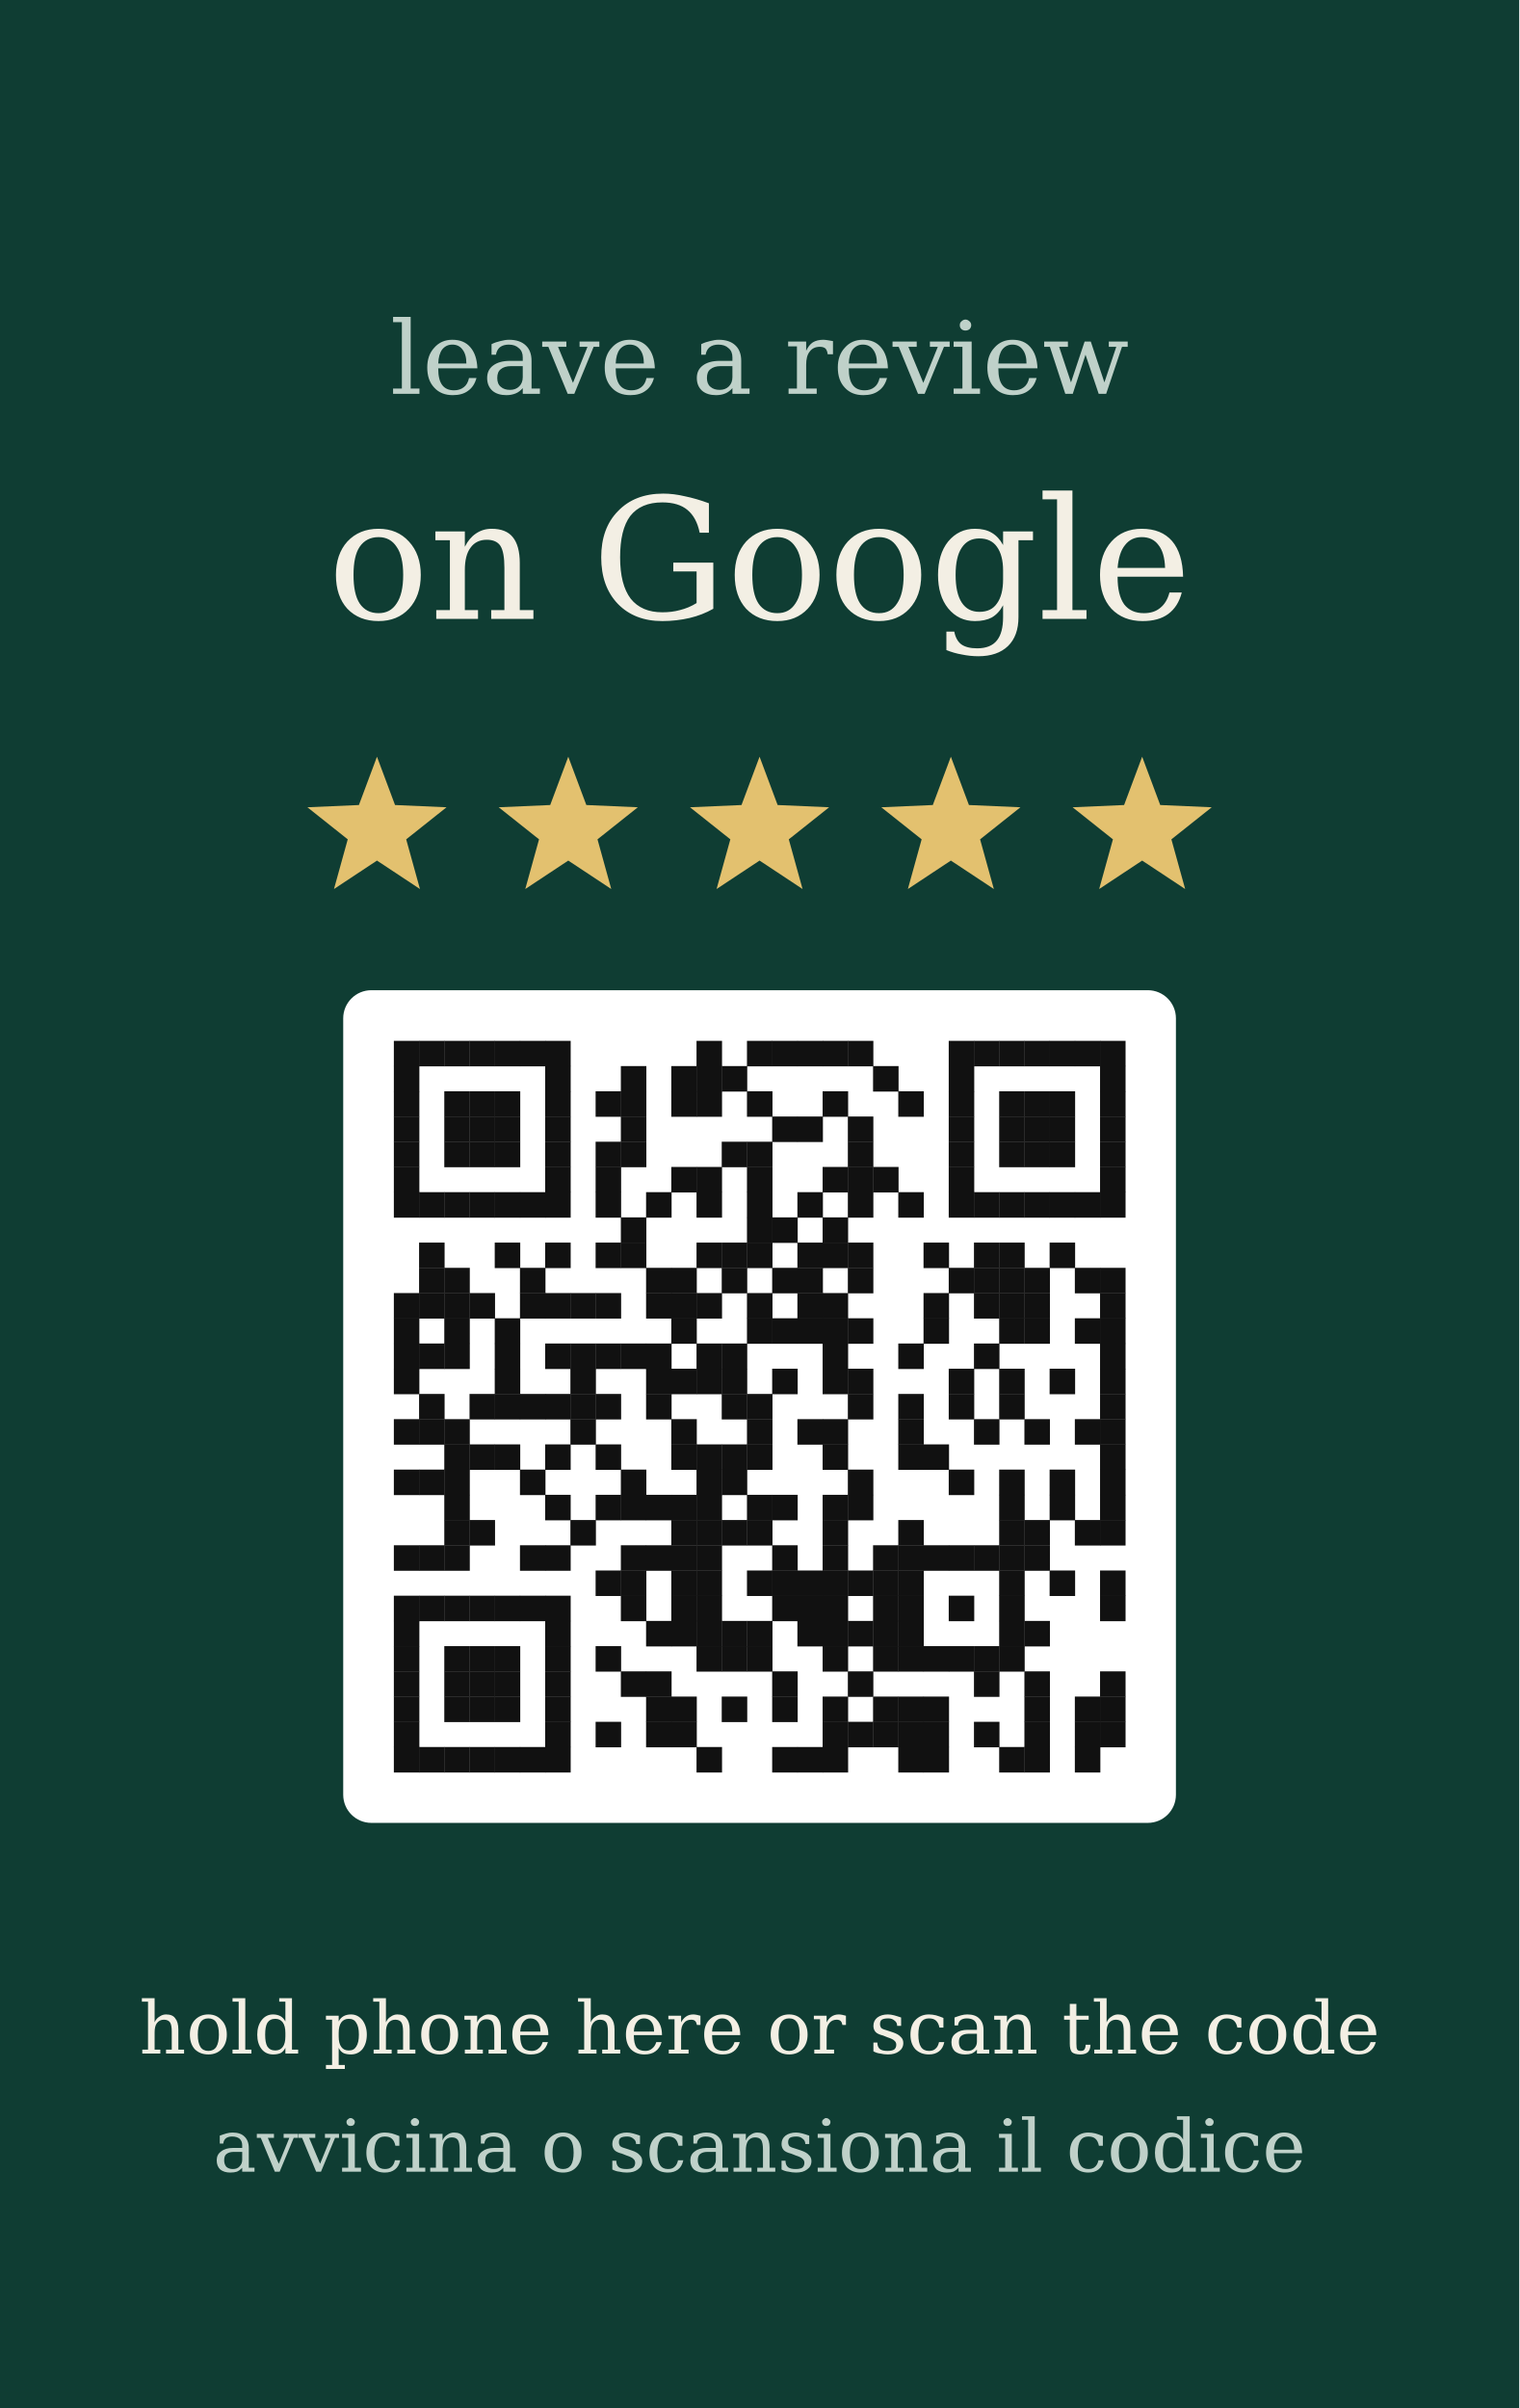
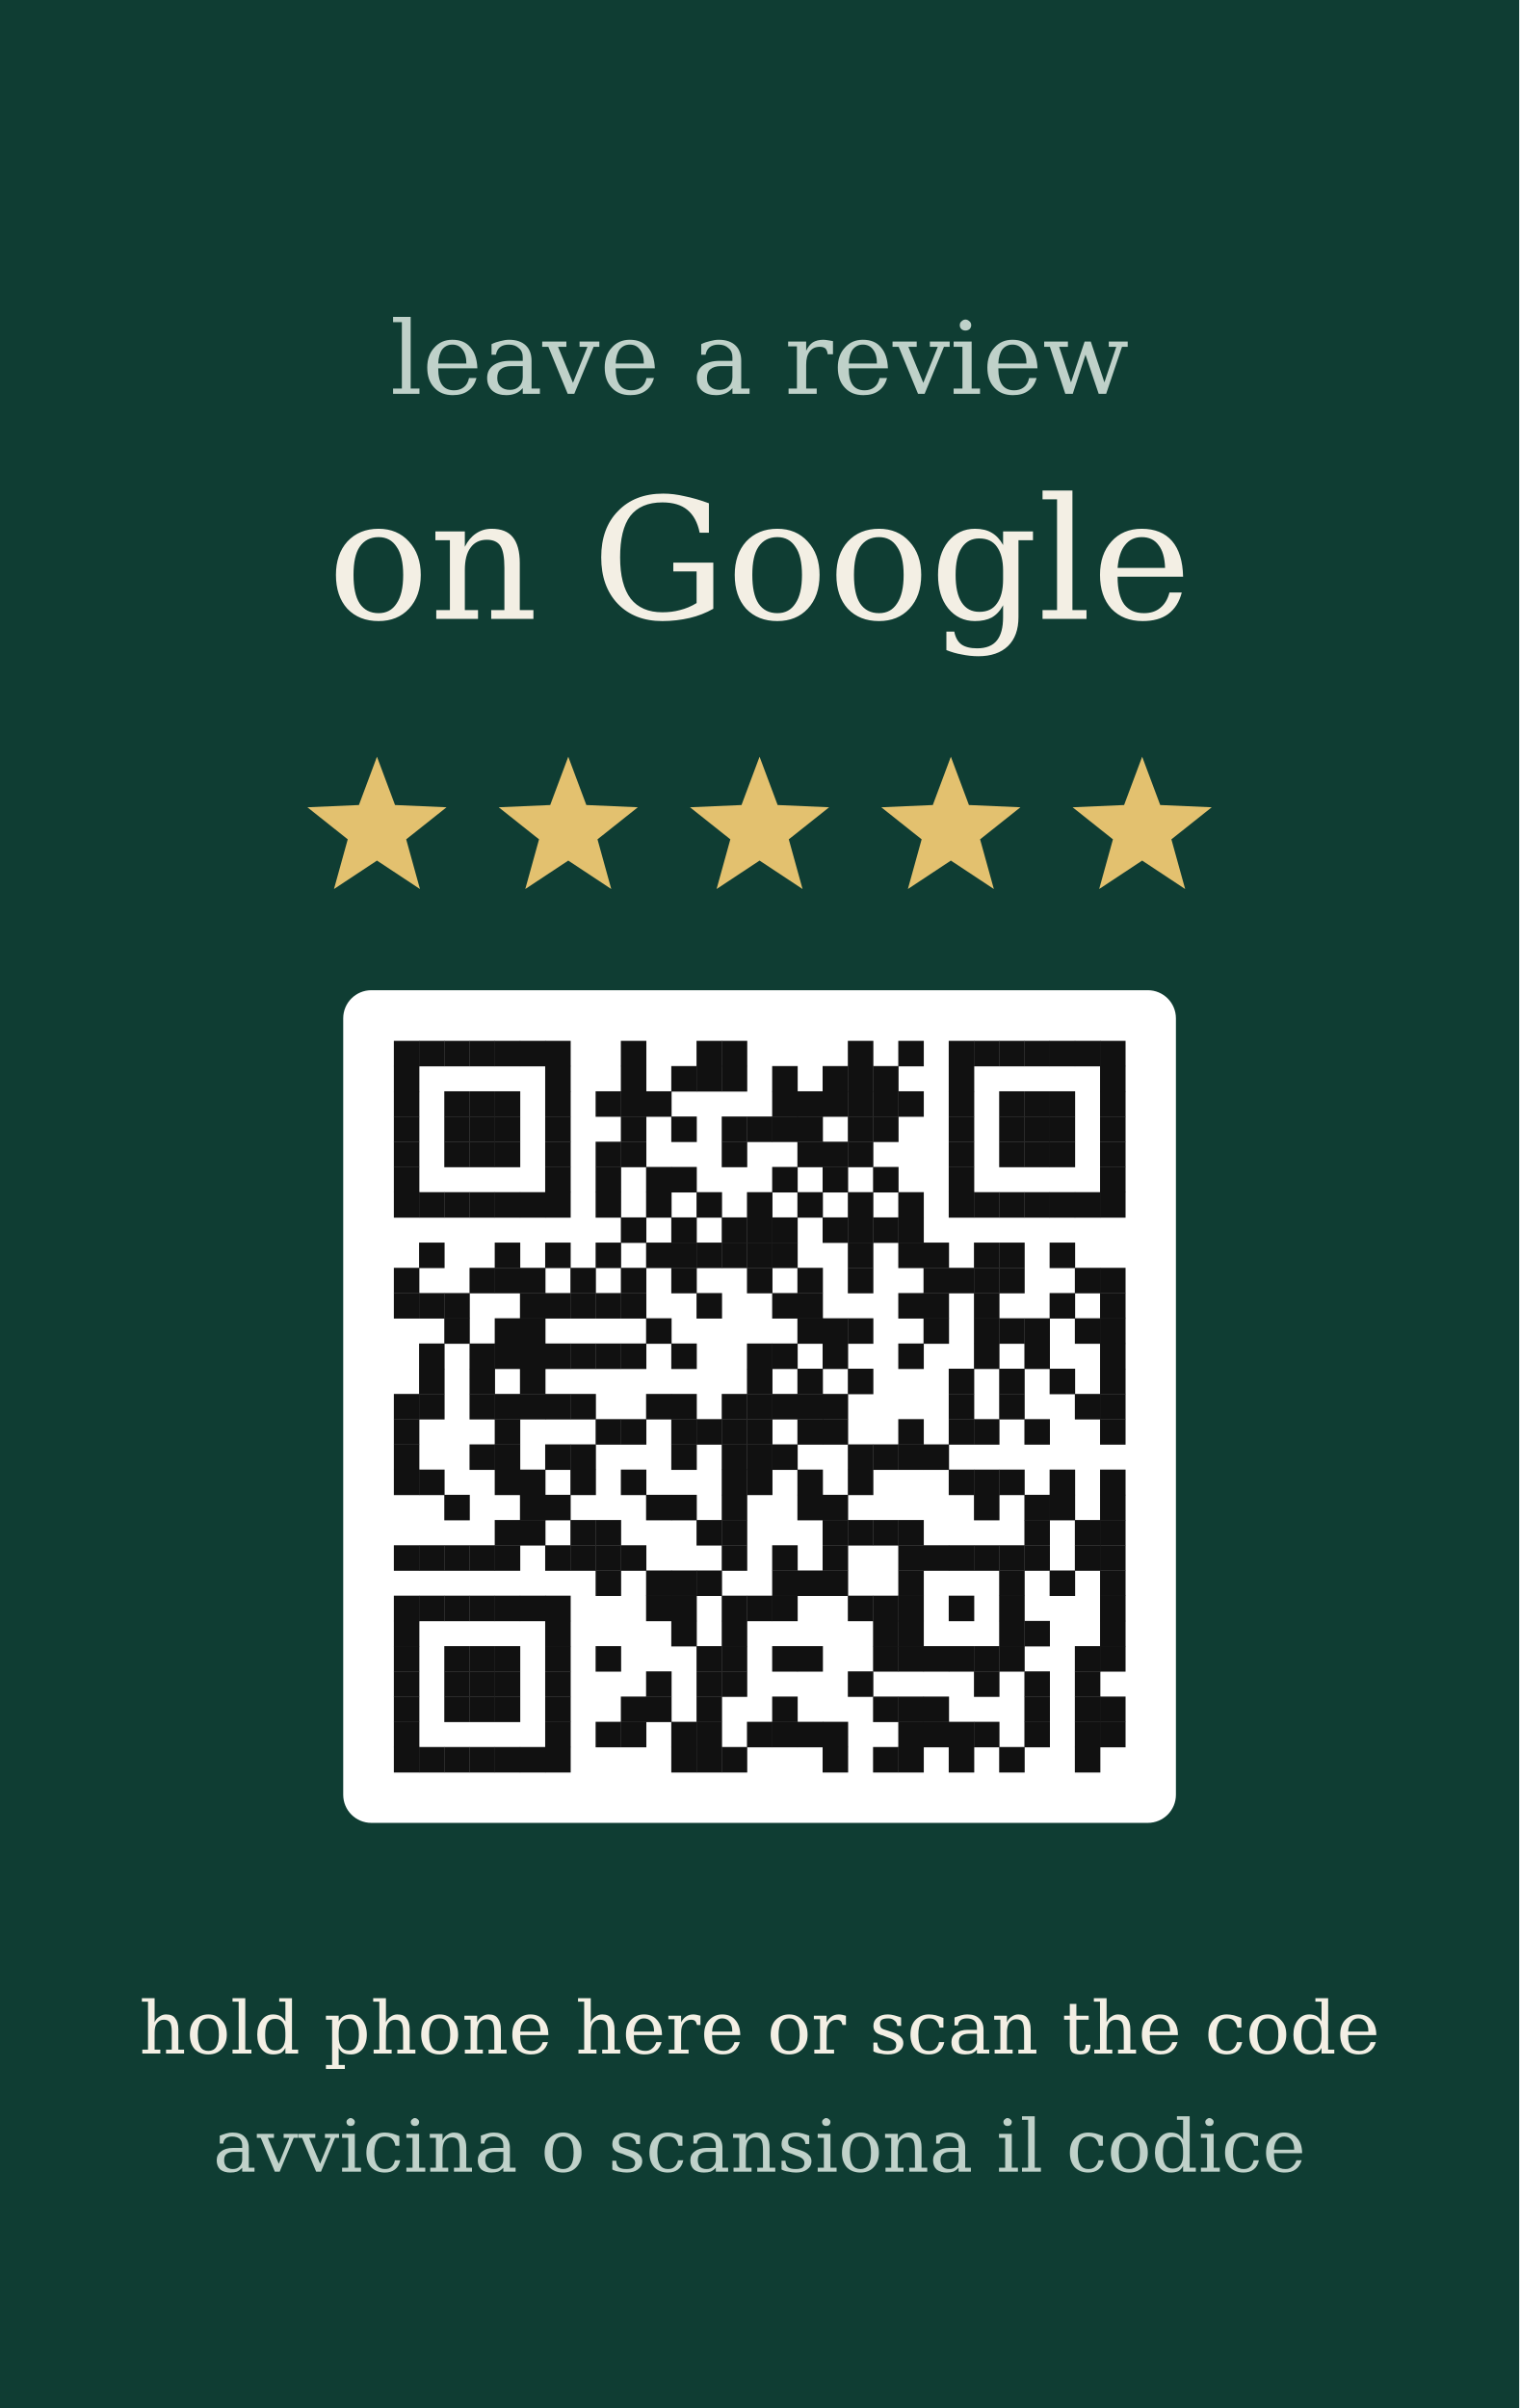
<svg xmlns="http://www.w3.org/2000/svg" viewBox="0 0 54.0 85.6">
  <rect width="54.0" height="85.6" fill="#0F3D33" />
  <text x="27.0" y="14" text-anchor="middle" font-family="'GFS Baskerville', 'Bitstream Charter', 'DejaVu Serif', serif" font-size="3.6" font-weight="400" fill="#BFD1C9">leave a review</text>
  <text x="27.0" y="22" text-anchor="middle" font-family="'GFS Baskerville', 'Bitstream Charter', 'DejaVu Serif', serif" font-size="6.0" font-weight="400" fill="#F3EFE4">on Google</text>
  <polygon points="13.400,26.900 14.042,28.617 15.873,28.697 14.439,29.837 14.928,31.603 13.400,30.592 11.872,31.603 12.361,29.837 10.927,28.697 12.758,28.617" fill="#E3C16F" />
  <polygon points="20.200,26.900 20.842,28.617 22.673,28.697 21.239,29.837 21.728,31.603 20.200,30.592 18.672,31.603 19.161,29.837 17.727,28.697 19.558,28.617" fill="#E3C16F" />
  <polygon points="27.000,26.900 27.642,28.617 29.473,28.697 28.039,29.837 28.528,31.603 27.000,30.592 25.472,31.603 25.961,29.837 24.527,28.697 26.358,28.617" fill="#E3C16F" />
  <polygon points="33.800,26.900 34.442,28.617 36.273,28.697 34.839,29.837 35.328,31.603 33.800,30.592 32.272,31.603 32.761,29.837 31.327,28.697 33.158,28.617" fill="#E3C16F" />
  <polygon points="40.600,26.900 41.242,28.617 43.073,28.697 41.639,29.837 42.128,31.603 40.600,30.592 39.072,31.603 39.561,29.837 38.127,28.697 39.958,28.617" fill="#E3C16F" />
  <rect x="12.20" y="35.20" width="29.60" height="29.60" rx="1" fill="#fff" />
  <g fill="#111">
    <rect x="14.000" y="37.000" width="0.907" height="0.907" />
    <rect x="14.897" y="37.000" width="0.907" height="0.907" />
    <rect x="15.793" y="37.000" width="0.907" height="0.907" />
    <rect x="16.690" y="37.000" width="0.907" height="0.907" />
    <rect x="17.586" y="37.000" width="0.907" height="0.907" />
    <rect x="18.483" y="37.000" width="0.907" height="0.907" />
    <rect x="19.379" y="37.000" width="0.907" height="0.907" />
+     <rect x="22.069" y="37.000" width="0.907" height="0.907" />
    <rect x="24.759" y="37.000" width="0.907" height="0.907" />
-     <rect x="26.552" y="37.000" width="0.907" height="0.907" />
-     <rect x="27.448" y="37.000" width="0.907" height="0.907" />
-     <rect x="28.345" y="37.000" width="0.907" height="0.907" />
-     <rect x="29.241" y="37.000" width="0.907" height="0.907" />
+     <rect x="25.655" y="37.000" width="0.907" height="0.907" />
    <rect x="30.138" y="37.000" width="0.907" height="0.907" />
+     <rect x="31.931" y="37.000" width="0.907" height="0.907" />
    <rect x="33.724" y="37.000" width="0.907" height="0.907" />
    <rect x="34.621" y="37.000" width="0.907" height="0.907" />
    <rect x="35.517" y="37.000" width="0.907" height="0.907" />
    <rect x="36.414" y="37.000" width="0.907" height="0.907" />
    <rect x="37.310" y="37.000" width="0.907" height="0.907" />
    <rect x="38.207" y="37.000" width="0.907" height="0.907" />
    <rect x="39.103" y="37.000" width="0.907" height="0.907" />
    <rect x="14.000" y="37.897" width="0.907" height="0.907" />
    <rect x="19.379" y="37.897" width="0.907" height="0.907" />
    <rect x="22.069" y="37.897" width="0.907" height="0.907" />
    <rect x="23.862" y="37.897" width="0.907" height="0.907" />
    <rect x="24.759" y="37.897" width="0.907" height="0.907" />
    <rect x="25.655" y="37.897" width="0.907" height="0.907" />
+     <rect x="27.448" y="37.897" width="0.907" height="0.907" />
+     <rect x="29.241" y="37.897" width="0.907" height="0.907" />
+     <rect x="30.138" y="37.897" width="0.907" height="0.907" />
    <rect x="31.034" y="37.897" width="0.907" height="0.907" />
    <rect x="33.724" y="37.897" width="0.907" height="0.907" />
    <rect x="39.103" y="37.897" width="0.907" height="0.907" />
    <rect x="14.000" y="38.793" width="0.907" height="0.907" />
    <rect x="15.793" y="38.793" width="0.907" height="0.907" />
    <rect x="16.690" y="38.793" width="0.907" height="0.907" />
    <rect x="17.586" y="38.793" width="0.907" height="0.907" />
    <rect x="19.379" y="38.793" width="0.907" height="0.907" />
    <rect x="21.172" y="38.793" width="0.907" height="0.907" />
    <rect x="22.069" y="38.793" width="0.907" height="0.907" />
-     <rect x="23.862" y="38.793" width="0.907" height="0.907" />
-     <rect x="24.759" y="38.793" width="0.907" height="0.907" />
-     <rect x="26.552" y="38.793" width="0.907" height="0.907" />
+     <rect x="22.966" y="38.793" width="0.907" height="0.907" />
+     <rect x="27.448" y="38.793" width="0.907" height="0.907" />
+     <rect x="28.345" y="38.793" width="0.907" height="0.907" />
    <rect x="29.241" y="38.793" width="0.907" height="0.907" />
+     <rect x="30.138" y="38.793" width="0.907" height="0.907" />
+     <rect x="31.034" y="38.793" width="0.907" height="0.907" />
    <rect x="31.931" y="38.793" width="0.907" height="0.907" />
    <rect x="33.724" y="38.793" width="0.907" height="0.907" />
    <rect x="35.517" y="38.793" width="0.907" height="0.907" />
    <rect x="36.414" y="38.793" width="0.907" height="0.907" />
    <rect x="37.310" y="38.793" width="0.907" height="0.907" />
    <rect x="39.103" y="38.793" width="0.907" height="0.907" />
    <rect x="14.000" y="39.690" width="0.907" height="0.907" />
    <rect x="15.793" y="39.690" width="0.907" height="0.907" />
    <rect x="16.690" y="39.690" width="0.907" height="0.907" />
    <rect x="17.586" y="39.690" width="0.907" height="0.907" />
    <rect x="19.379" y="39.690" width="0.907" height="0.907" />
    <rect x="22.069" y="39.690" width="0.907" height="0.907" />
+     <rect x="23.862" y="39.690" width="0.907" height="0.907" />
+     <rect x="25.655" y="39.690" width="0.907" height="0.907" />
+     <rect x="26.552" y="39.690" width="0.907" height="0.907" />
    <rect x="27.448" y="39.690" width="0.907" height="0.907" />
    <rect x="28.345" y="39.690" width="0.907" height="0.907" />
    <rect x="30.138" y="39.690" width="0.907" height="0.907" />
+     <rect x="31.034" y="39.690" width="0.907" height="0.907" />
    <rect x="33.724" y="39.690" width="0.907" height="0.907" />
    <rect x="35.517" y="39.690" width="0.907" height="0.907" />
    <rect x="36.414" y="39.690" width="0.907" height="0.907" />
    <rect x="37.310" y="39.690" width="0.907" height="0.907" />
    <rect x="39.103" y="39.690" width="0.907" height="0.907" />
    <rect x="14.000" y="40.586" width="0.907" height="0.907" />
    <rect x="15.793" y="40.586" width="0.907" height="0.907" />
    <rect x="16.690" y="40.586" width="0.907" height="0.907" />
    <rect x="17.586" y="40.586" width="0.907" height="0.907" />
    <rect x="19.379" y="40.586" width="0.907" height="0.907" />
    <rect x="21.172" y="40.586" width="0.907" height="0.907" />
    <rect x="22.069" y="40.586" width="0.907" height="0.907" />
    <rect x="25.655" y="40.586" width="0.907" height="0.907" />
-     <rect x="26.552" y="40.586" width="0.907" height="0.907" />
+     <rect x="28.345" y="40.586" width="0.907" height="0.907" />
+     <rect x="29.241" y="40.586" width="0.907" height="0.907" />
    <rect x="30.138" y="40.586" width="0.907" height="0.907" />
    <rect x="33.724" y="40.586" width="0.907" height="0.907" />
    <rect x="35.517" y="40.586" width="0.907" height="0.907" />
    <rect x="36.414" y="40.586" width="0.907" height="0.907" />
    <rect x="37.310" y="40.586" width="0.907" height="0.907" />
    <rect x="39.103" y="40.586" width="0.907" height="0.907" />
    <rect x="14.000" y="41.483" width="0.907" height="0.907" />
    <rect x="19.379" y="41.483" width="0.907" height="0.907" />
    <rect x="21.172" y="41.483" width="0.907" height="0.907" />
+     <rect x="22.966" y="41.483" width="0.907" height="0.907" />
    <rect x="23.862" y="41.483" width="0.907" height="0.907" />
-     <rect x="24.759" y="41.483" width="0.907" height="0.907" />
-     <rect x="26.552" y="41.483" width="0.907" height="0.907" />
+     <rect x="27.448" y="41.483" width="0.907" height="0.907" />
    <rect x="29.241" y="41.483" width="0.907" height="0.907" />
-     <rect x="30.138" y="41.483" width="0.907" height="0.907" />
    <rect x="31.034" y="41.483" width="0.907" height="0.907" />
    <rect x="33.724" y="41.483" width="0.907" height="0.907" />
    <rect x="39.103" y="41.483" width="0.907" height="0.907" />
    <rect x="14.000" y="42.379" width="0.907" height="0.907" />
    <rect x="14.897" y="42.379" width="0.907" height="0.907" />
    <rect x="15.793" y="42.379" width="0.907" height="0.907" />
    <rect x="16.690" y="42.379" width="0.907" height="0.907" />
    <rect x="17.586" y="42.379" width="0.907" height="0.907" />
    <rect x="18.483" y="42.379" width="0.907" height="0.907" />
    <rect x="19.379" y="42.379" width="0.907" height="0.907" />
    <rect x="21.172" y="42.379" width="0.907" height="0.907" />
    <rect x="22.966" y="42.379" width="0.907" height="0.907" />
    <rect x="24.759" y="42.379" width="0.907" height="0.907" />
    <rect x="26.552" y="42.379" width="0.907" height="0.907" />
    <rect x="28.345" y="42.379" width="0.907" height="0.907" />
    <rect x="30.138" y="42.379" width="0.907" height="0.907" />
    <rect x="31.931" y="42.379" width="0.907" height="0.907" />
    <rect x="33.724" y="42.379" width="0.907" height="0.907" />
    <rect x="34.621" y="42.379" width="0.907" height="0.907" />
    <rect x="35.517" y="42.379" width="0.907" height="0.907" />
    <rect x="36.414" y="42.379" width="0.907" height="0.907" />
    <rect x="37.310" y="42.379" width="0.907" height="0.907" />
    <rect x="38.207" y="42.379" width="0.907" height="0.907" />
    <rect x="39.103" y="42.379" width="0.907" height="0.907" />
    <rect x="22.069" y="43.276" width="0.907" height="0.907" />
+     <rect x="23.862" y="43.276" width="0.907" height="0.907" />
+     <rect x="25.655" y="43.276" width="0.907" height="0.907" />
    <rect x="26.552" y="43.276" width="0.907" height="0.907" />
    <rect x="27.448" y="43.276" width="0.907" height="0.907" />
    <rect x="29.241" y="43.276" width="0.907" height="0.907" />
+     <rect x="30.138" y="43.276" width="0.907" height="0.907" />
+     <rect x="31.034" y="43.276" width="0.907" height="0.907" />
+     <rect x="31.931" y="43.276" width="0.907" height="0.907" />
    <rect x="14.897" y="44.172" width="0.907" height="0.907" />
    <rect x="17.586" y="44.172" width="0.907" height="0.907" />
    <rect x="19.379" y="44.172" width="0.907" height="0.907" />
    <rect x="21.172" y="44.172" width="0.907" height="0.907" />
-     <rect x="22.069" y="44.172" width="0.907" height="0.907" />
+     <rect x="22.966" y="44.172" width="0.907" height="0.907" />
+     <rect x="23.862" y="44.172" width="0.907" height="0.907" />
    <rect x="24.759" y="44.172" width="0.907" height="0.907" />
    <rect x="25.655" y="44.172" width="0.907" height="0.907" />
    <rect x="26.552" y="44.172" width="0.907" height="0.907" />
-     <rect x="28.345" y="44.172" width="0.907" height="0.907" />
-     <rect x="29.241" y="44.172" width="0.907" height="0.907" />
+     <rect x="27.448" y="44.172" width="0.907" height="0.907" />
    <rect x="30.138" y="44.172" width="0.907" height="0.907" />
+     <rect x="31.931" y="44.172" width="0.907" height="0.907" />
    <rect x="32.828" y="44.172" width="0.907" height="0.907" />
    <rect x="34.621" y="44.172" width="0.907" height="0.907" />
    <rect x="35.517" y="44.172" width="0.907" height="0.907" />
    <rect x="37.310" y="44.172" width="0.907" height="0.907" />
-     <rect x="14.897" y="45.069" width="0.907" height="0.907" />
-     <rect x="15.793" y="45.069" width="0.907" height="0.907" />
+     <rect x="14.000" y="45.069" width="0.907" height="0.907" />
+     <rect x="16.690" y="45.069" width="0.907" height="0.907" />
+     <rect x="17.586" y="45.069" width="0.907" height="0.907" />
    <rect x="18.483" y="45.069" width="0.907" height="0.907" />
-     <rect x="22.966" y="45.069" width="0.907" height="0.907" />
+     <rect x="20.276" y="45.069" width="0.907" height="0.907" />
+     <rect x="22.069" y="45.069" width="0.907" height="0.907" />
    <rect x="23.862" y="45.069" width="0.907" height="0.907" />
-     <rect x="25.655" y="45.069" width="0.907" height="0.907" />
-     <rect x="27.448" y="45.069" width="0.907" height="0.907" />
+     <rect x="26.552" y="45.069" width="0.907" height="0.907" />
    <rect x="28.345" y="45.069" width="0.907" height="0.907" />
    <rect x="30.138" y="45.069" width="0.907" height="0.907" />
+     <rect x="32.828" y="45.069" width="0.907" height="0.907" />
    <rect x="33.724" y="45.069" width="0.907" height="0.907" />
    <rect x="34.621" y="45.069" width="0.907" height="0.907" />
    <rect x="35.517" y="45.069" width="0.907" height="0.907" />
-     <rect x="36.414" y="45.069" width="0.907" height="0.907" />
    <rect x="38.207" y="45.069" width="0.907" height="0.907" />
    <rect x="39.103" y="45.069" width="0.907" height="0.907" />
    <rect x="14.000" y="45.966" width="0.907" height="0.907" />
    <rect x="14.897" y="45.966" width="0.907" height="0.907" />
    <rect x="15.793" y="45.966" width="0.907" height="0.907" />
-     <rect x="16.690" y="45.966" width="0.907" height="0.907" />
    <rect x="18.483" y="45.966" width="0.907" height="0.907" />
    <rect x="19.379" y="45.966" width="0.907" height="0.907" />
    <rect x="20.276" y="45.966" width="0.907" height="0.907" />
    <rect x="21.172" y="45.966" width="0.907" height="0.907" />
-     <rect x="22.966" y="45.966" width="0.907" height="0.907" />
-     <rect x="23.862" y="45.966" width="0.907" height="0.907" />
+     <rect x="22.069" y="45.966" width="0.907" height="0.907" />
    <rect x="24.759" y="45.966" width="0.907" height="0.907" />
-     <rect x="26.552" y="45.966" width="0.907" height="0.907" />
+     <rect x="27.448" y="45.966" width="0.907" height="0.907" />
    <rect x="28.345" y="45.966" width="0.907" height="0.907" />
-     <rect x="29.241" y="45.966" width="0.907" height="0.907" />
+     <rect x="31.931" y="45.966" width="0.907" height="0.907" />
    <rect x="32.828" y="45.966" width="0.907" height="0.907" />
    <rect x="34.621" y="45.966" width="0.907" height="0.907" />
-     <rect x="35.517" y="45.966" width="0.907" height="0.907" />
-     <rect x="36.414" y="45.966" width="0.907" height="0.907" />
+     <rect x="37.310" y="45.966" width="0.907" height="0.907" />
    <rect x="39.103" y="45.966" width="0.907" height="0.907" />
-     <rect x="14.000" y="46.862" width="0.907" height="0.907" />
    <rect x="15.793" y="46.862" width="0.907" height="0.907" />
    <rect x="17.586" y="46.862" width="0.907" height="0.907" />
-     <rect x="23.862" y="46.862" width="0.907" height="0.907" />
-     <rect x="26.552" y="46.862" width="0.907" height="0.907" />
-     <rect x="27.448" y="46.862" width="0.907" height="0.907" />
+     <rect x="18.483" y="46.862" width="0.907" height="0.907" />
+     <rect x="22.966" y="46.862" width="0.907" height="0.907" />
    <rect x="28.345" y="46.862" width="0.907" height="0.907" />
    <rect x="29.241" y="46.862" width="0.907" height="0.907" />
    <rect x="30.138" y="46.862" width="0.907" height="0.907" />
    <rect x="32.828" y="46.862" width="0.907" height="0.907" />
+     <rect x="34.621" y="46.862" width="0.907" height="0.907" />
    <rect x="35.517" y="46.862" width="0.907" height="0.907" />
    <rect x="36.414" y="46.862" width="0.907" height="0.907" />
    <rect x="38.207" y="46.862" width="0.907" height="0.907" />
    <rect x="39.103" y="46.862" width="0.907" height="0.907" />
-     <rect x="14.000" y="47.759" width="0.907" height="0.907" />
    <rect x="14.897" y="47.759" width="0.907" height="0.907" />
-     <rect x="15.793" y="47.759" width="0.907" height="0.907" />
+     <rect x="16.690" y="47.759" width="0.907" height="0.907" />
    <rect x="17.586" y="47.759" width="0.907" height="0.907" />
+     <rect x="18.483" y="47.759" width="0.907" height="0.907" />
    <rect x="19.379" y="47.759" width="0.907" height="0.907" />
    <rect x="20.276" y="47.759" width="0.907" height="0.907" />
    <rect x="21.172" y="47.759" width="0.907" height="0.907" />
    <rect x="22.069" y="47.759" width="0.907" height="0.907" />
-     <rect x="22.966" y="47.759" width="0.907" height="0.907" />
-     <rect x="24.759" y="47.759" width="0.907" height="0.907" />
-     <rect x="25.655" y="47.759" width="0.907" height="0.907" />
+     <rect x="23.862" y="47.759" width="0.907" height="0.907" />
+     <rect x="26.552" y="47.759" width="0.907" height="0.907" />
+     <rect x="27.448" y="47.759" width="0.907" height="0.907" />
    <rect x="29.241" y="47.759" width="0.907" height="0.907" />
    <rect x="31.931" y="47.759" width="0.907" height="0.907" />
    <rect x="34.621" y="47.759" width="0.907" height="0.907" />
+     <rect x="36.414" y="47.759" width="0.907" height="0.907" />
    <rect x="39.103" y="47.759" width="0.907" height="0.907" />
-     <rect x="14.000" y="48.655" width="0.907" height="0.907" />
-     <rect x="17.586" y="48.655" width="0.907" height="0.907" />
-     <rect x="20.276" y="48.655" width="0.907" height="0.907" />
-     <rect x="22.966" y="48.655" width="0.907" height="0.907" />
-     <rect x="23.862" y="48.655" width="0.907" height="0.907" />
-     <rect x="24.759" y="48.655" width="0.907" height="0.907" />
-     <rect x="25.655" y="48.655" width="0.907" height="0.907" />
-     <rect x="27.448" y="48.655" width="0.907" height="0.907" />
-     <rect x="29.241" y="48.655" width="0.907" height="0.907" />
+     <rect x="14.897" y="48.655" width="0.907" height="0.907" />
+     <rect x="16.690" y="48.655" width="0.907" height="0.907" />
+     <rect x="18.483" y="48.655" width="0.907" height="0.907" />
+     <rect x="26.552" y="48.655" width="0.907" height="0.907" />
+     <rect x="28.345" y="48.655" width="0.907" height="0.907" />
    <rect x="30.138" y="48.655" width="0.907" height="0.907" />
    <rect x="33.724" y="48.655" width="0.907" height="0.907" />
    <rect x="35.517" y="48.655" width="0.907" height="0.907" />
    <rect x="37.310" y="48.655" width="0.907" height="0.907" />
    <rect x="39.103" y="48.655" width="0.907" height="0.907" />
+     <rect x="14.000" y="49.552" width="0.907" height="0.907" />
    <rect x="14.897" y="49.552" width="0.907" height="0.907" />
    <rect x="16.690" y="49.552" width="0.907" height="0.907" />
    <rect x="17.586" y="49.552" width="0.907" height="0.907" />
    <rect x="18.483" y="49.552" width="0.907" height="0.907" />
    <rect x="19.379" y="49.552" width="0.907" height="0.907" />
    <rect x="20.276" y="49.552" width="0.907" height="0.907" />
-     <rect x="21.172" y="49.552" width="0.907" height="0.907" />
    <rect x="22.966" y="49.552" width="0.907" height="0.907" />
+     <rect x="23.862" y="49.552" width="0.907" height="0.907" />
    <rect x="25.655" y="49.552" width="0.907" height="0.907" />
    <rect x="26.552" y="49.552" width="0.907" height="0.907" />
-     <rect x="30.138" y="49.552" width="0.907" height="0.907" />
-     <rect x="31.931" y="49.552" width="0.907" height="0.907" />
+     <rect x="27.448" y="49.552" width="0.907" height="0.907" />
+     <rect x="28.345" y="49.552" width="0.907" height="0.907" />
+     <rect x="29.241" y="49.552" width="0.907" height="0.907" />
    <rect x="33.724" y="49.552" width="0.907" height="0.907" />
    <rect x="35.517" y="49.552" width="0.907" height="0.907" />
+     <rect x="38.207" y="49.552" width="0.907" height="0.907" />
    <rect x="39.103" y="49.552" width="0.907" height="0.907" />
    <rect x="14.000" y="50.448" width="0.907" height="0.907" />
-     <rect x="14.897" y="50.448" width="0.907" height="0.907" />
-     <rect x="15.793" y="50.448" width="0.907" height="0.907" />
-     <rect x="20.276" y="50.448" width="0.907" height="0.907" />
+     <rect x="17.586" y="50.448" width="0.907" height="0.907" />
+     <rect x="21.172" y="50.448" width="0.907" height="0.907" />
+     <rect x="22.069" y="50.448" width="0.907" height="0.907" />
    <rect x="23.862" y="50.448" width="0.907" height="0.907" />
+     <rect x="24.759" y="50.448" width="0.907" height="0.907" />
+     <rect x="25.655" y="50.448" width="0.907" height="0.907" />
    <rect x="26.552" y="50.448" width="0.907" height="0.907" />
    <rect x="28.345" y="50.448" width="0.907" height="0.907" />
    <rect x="29.241" y="50.448" width="0.907" height="0.907" />
    <rect x="31.931" y="50.448" width="0.907" height="0.907" />
+     <rect x="33.724" y="50.448" width="0.907" height="0.907" />
    <rect x="34.621" y="50.448" width="0.907" height="0.907" />
    <rect x="36.414" y="50.448" width="0.907" height="0.907" />
-     <rect x="38.207" y="50.448" width="0.907" height="0.907" />
    <rect x="39.103" y="50.448" width="0.907" height="0.907" />
-     <rect x="15.793" y="51.345" width="0.907" height="0.907" />
+     <rect x="14.000" y="51.345" width="0.907" height="0.907" />
    <rect x="16.690" y="51.345" width="0.907" height="0.907" />
    <rect x="17.586" y="51.345" width="0.907" height="0.907" />
    <rect x="19.379" y="51.345" width="0.907" height="0.907" />
-     <rect x="21.172" y="51.345" width="0.907" height="0.907" />
+     <rect x="20.276" y="51.345" width="0.907" height="0.907" />
    <rect x="23.862" y="51.345" width="0.907" height="0.907" />
-     <rect x="24.759" y="51.345" width="0.907" height="0.907" />
    <rect x="25.655" y="51.345" width="0.907" height="0.907" />
    <rect x="26.552" y="51.345" width="0.907" height="0.907" />
-     <rect x="29.241" y="51.345" width="0.907" height="0.907" />
+     <rect x="27.448" y="51.345" width="0.907" height="0.907" />
+     <rect x="30.138" y="51.345" width="0.907" height="0.907" />
+     <rect x="31.034" y="51.345" width="0.907" height="0.907" />
    <rect x="31.931" y="51.345" width="0.907" height="0.907" />
    <rect x="32.828" y="51.345" width="0.907" height="0.907" />
-     <rect x="39.103" y="51.345" width="0.907" height="0.907" />
    <rect x="14.000" y="52.241" width="0.907" height="0.907" />
    <rect x="14.897" y="52.241" width="0.907" height="0.907" />
-     <rect x="15.793" y="52.241" width="0.907" height="0.907" />
+     <rect x="17.586" y="52.241" width="0.907" height="0.907" />
    <rect x="18.483" y="52.241" width="0.907" height="0.907" />
+     <rect x="20.276" y="52.241" width="0.907" height="0.907" />
    <rect x="22.069" y="52.241" width="0.907" height="0.907" />
-     <rect x="24.759" y="52.241" width="0.907" height="0.907" />
    <rect x="25.655" y="52.241" width="0.907" height="0.907" />
+     <rect x="26.552" y="52.241" width="0.907" height="0.907" />
+     <rect x="28.345" y="52.241" width="0.907" height="0.907" />
    <rect x="30.138" y="52.241" width="0.907" height="0.907" />
    <rect x="33.724" y="52.241" width="0.907" height="0.907" />
+     <rect x="34.621" y="52.241" width="0.907" height="0.907" />
    <rect x="35.517" y="52.241" width="0.907" height="0.907" />
    <rect x="37.310" y="52.241" width="0.907" height="0.907" />
    <rect x="39.103" y="52.241" width="0.907" height="0.907" />
    <rect x="15.793" y="53.138" width="0.907" height="0.907" />
+     <rect x="18.483" y="53.138" width="0.907" height="0.907" />
    <rect x="19.379" y="53.138" width="0.907" height="0.907" />
-     <rect x="21.172" y="53.138" width="0.907" height="0.907" />
-     <rect x="22.069" y="53.138" width="0.907" height="0.907" />
    <rect x="22.966" y="53.138" width="0.907" height="0.907" />
    <rect x="23.862" y="53.138" width="0.907" height="0.907" />
-     <rect x="24.759" y="53.138" width="0.907" height="0.907" />
-     <rect x="26.552" y="53.138" width="0.907" height="0.907" />
-     <rect x="27.448" y="53.138" width="0.907" height="0.907" />
+     <rect x="25.655" y="53.138" width="0.907" height="0.907" />
+     <rect x="28.345" y="53.138" width="0.907" height="0.907" />
    <rect x="29.241" y="53.138" width="0.907" height="0.907" />
-     <rect x="30.138" y="53.138" width="0.907" height="0.907" />
-     <rect x="35.517" y="53.138" width="0.907" height="0.907" />
+     <rect x="34.621" y="53.138" width="0.907" height="0.907" />
+     <rect x="36.414" y="53.138" width="0.907" height="0.907" />
    <rect x="37.310" y="53.138" width="0.907" height="0.907" />
    <rect x="39.103" y="53.138" width="0.907" height="0.907" />
-     <rect x="15.793" y="54.034" width="0.907" height="0.907" />
-     <rect x="16.690" y="54.034" width="0.907" height="0.907" />
+     <rect x="17.586" y="54.034" width="0.907" height="0.907" />
+     <rect x="18.483" y="54.034" width="0.907" height="0.907" />
    <rect x="20.276" y="54.034" width="0.907" height="0.907" />
-     <rect x="23.862" y="54.034" width="0.907" height="0.907" />
+     <rect x="21.172" y="54.034" width="0.907" height="0.907" />
    <rect x="24.759" y="54.034" width="0.907" height="0.907" />
    <rect x="25.655" y="54.034" width="0.907" height="0.907" />
-     <rect x="26.552" y="54.034" width="0.907" height="0.907" />
    <rect x="29.241" y="54.034" width="0.907" height="0.907" />
+     <rect x="30.138" y="54.034" width="0.907" height="0.907" />
+     <rect x="31.034" y="54.034" width="0.907" height="0.907" />
    <rect x="31.931" y="54.034" width="0.907" height="0.907" />
-     <rect x="35.517" y="54.034" width="0.907" height="0.907" />
    <rect x="36.414" y="54.034" width="0.907" height="0.907" />
    <rect x="38.207" y="54.034" width="0.907" height="0.907" />
    <rect x="39.103" y="54.034" width="0.907" height="0.907" />
    <rect x="14.000" y="54.931" width="0.907" height="0.907" />
    <rect x="14.897" y="54.931" width="0.907" height="0.907" />
    <rect x="15.793" y="54.931" width="0.907" height="0.907" />
-     <rect x="18.483" y="54.931" width="0.907" height="0.907" />
+     <rect x="16.690" y="54.931" width="0.907" height="0.907" />
+     <rect x="17.586" y="54.931" width="0.907" height="0.907" />
    <rect x="19.379" y="54.931" width="0.907" height="0.907" />
+     <rect x="20.276" y="54.931" width="0.907" height="0.907" />
+     <rect x="21.172" y="54.931" width="0.907" height="0.907" />
    <rect x="22.069" y="54.931" width="0.907" height="0.907" />
-     <rect x="22.966" y="54.931" width="0.907" height="0.907" />
-     <rect x="23.862" y="54.931" width="0.907" height="0.907" />
-     <rect x="24.759" y="54.931" width="0.907" height="0.907" />
+     <rect x="25.655" y="54.931" width="0.907" height="0.907" />
    <rect x="27.448" y="54.931" width="0.907" height="0.907" />
    <rect x="29.241" y="54.931" width="0.907" height="0.907" />
-     <rect x="31.034" y="54.931" width="0.907" height="0.907" />
    <rect x="31.931" y="54.931" width="0.907" height="0.907" />
    <rect x="32.828" y="54.931" width="0.907" height="0.907" />
    <rect x="33.724" y="54.931" width="0.907" height="0.907" />
    <rect x="34.621" y="54.931" width="0.907" height="0.907" />
    <rect x="35.517" y="54.931" width="0.907" height="0.907" />
    <rect x="36.414" y="54.931" width="0.907" height="0.907" />
+     <rect x="38.207" y="54.931" width="0.907" height="0.907" />
+     <rect x="39.103" y="54.931" width="0.907" height="0.907" />
    <rect x="21.172" y="55.828" width="0.907" height="0.907" />
-     <rect x="22.069" y="55.828" width="0.907" height="0.907" />
+     <rect x="22.966" y="55.828" width="0.907" height="0.907" />
    <rect x="23.862" y="55.828" width="0.907" height="0.907" />
    <rect x="24.759" y="55.828" width="0.907" height="0.907" />
-     <rect x="26.552" y="55.828" width="0.907" height="0.907" />
    <rect x="27.448" y="55.828" width="0.907" height="0.907" />
    <rect x="28.345" y="55.828" width="0.907" height="0.907" />
    <rect x="29.241" y="55.828" width="0.907" height="0.907" />
-     <rect x="30.138" y="55.828" width="0.907" height="0.907" />
-     <rect x="31.034" y="55.828" width="0.907" height="0.907" />
    <rect x="31.931" y="55.828" width="0.907" height="0.907" />
    <rect x="35.517" y="55.828" width="0.907" height="0.907" />
    <rect x="37.310" y="55.828" width="0.907" height="0.907" />
    <rect x="39.103" y="55.828" width="0.907" height="0.907" />
    <rect x="14.000" y="56.724" width="0.907" height="0.907" />
    <rect x="14.897" y="56.724" width="0.907" height="0.907" />
    <rect x="15.793" y="56.724" width="0.907" height="0.907" />
    <rect x="16.690" y="56.724" width="0.907" height="0.907" />
    <rect x="17.586" y="56.724" width="0.907" height="0.907" />
    <rect x="18.483" y="56.724" width="0.907" height="0.907" />
    <rect x="19.379" y="56.724" width="0.907" height="0.907" />
-     <rect x="22.069" y="56.724" width="0.907" height="0.907" />
+     <rect x="22.966" y="56.724" width="0.907" height="0.907" />
    <rect x="23.862" y="56.724" width="0.907" height="0.907" />
-     <rect x="24.759" y="56.724" width="0.907" height="0.907" />
+     <rect x="25.655" y="56.724" width="0.907" height="0.907" />
+     <rect x="26.552" y="56.724" width="0.907" height="0.907" />
    <rect x="27.448" y="56.724" width="0.907" height="0.907" />
-     <rect x="28.345" y="56.724" width="0.907" height="0.907" />
-     <rect x="29.241" y="56.724" width="0.907" height="0.907" />
+     <rect x="30.138" y="56.724" width="0.907" height="0.907" />
    <rect x="31.034" y="56.724" width="0.907" height="0.907" />
    <rect x="31.931" y="56.724" width="0.907" height="0.907" />
    <rect x="33.724" y="56.724" width="0.907" height="0.907" />
    <rect x="35.517" y="56.724" width="0.907" height="0.907" />
    <rect x="39.103" y="56.724" width="0.907" height="0.907" />
    <rect x="14.000" y="57.621" width="0.907" height="0.907" />
    <rect x="19.379" y="57.621" width="0.907" height="0.907" />
-     <rect x="22.966" y="57.621" width="0.907" height="0.907" />
    <rect x="23.862" y="57.621" width="0.907" height="0.907" />
-     <rect x="24.759" y="57.621" width="0.907" height="0.907" />
    <rect x="25.655" y="57.621" width="0.907" height="0.907" />
-     <rect x="26.552" y="57.621" width="0.907" height="0.907" />
-     <rect x="28.345" y="57.621" width="0.907" height="0.907" />
-     <rect x="29.241" y="57.621" width="0.907" height="0.907" />
-     <rect x="30.138" y="57.621" width="0.907" height="0.907" />
    <rect x="31.034" y="57.621" width="0.907" height="0.907" />
    <rect x="31.931" y="57.621" width="0.907" height="0.907" />
    <rect x="35.517" y="57.621" width="0.907" height="0.907" />
    <rect x="36.414" y="57.621" width="0.907" height="0.907" />
+     <rect x="39.103" y="57.621" width="0.907" height="0.907" />
    <rect x="14.000" y="58.517" width="0.907" height="0.907" />
    <rect x="15.793" y="58.517" width="0.907" height="0.907" />
    <rect x="16.690" y="58.517" width="0.907" height="0.907" />
    <rect x="17.586" y="58.517" width="0.907" height="0.907" />
    <rect x="19.379" y="58.517" width="0.907" height="0.907" />
    <rect x="21.172" y="58.517" width="0.907" height="0.907" />
    <rect x="24.759" y="58.517" width="0.907" height="0.907" />
    <rect x="25.655" y="58.517" width="0.907" height="0.907" />
-     <rect x="26.552" y="58.517" width="0.907" height="0.907" />
-     <rect x="29.241" y="58.517" width="0.907" height="0.907" />
+     <rect x="27.448" y="58.517" width="0.907" height="0.907" />
+     <rect x="28.345" y="58.517" width="0.907" height="0.907" />
    <rect x="31.034" y="58.517" width="0.907" height="0.907" />
    <rect x="31.931" y="58.517" width="0.907" height="0.907" />
    <rect x="32.828" y="58.517" width="0.907" height="0.907" />
    <rect x="33.724" y="58.517" width="0.907" height="0.907" />
    <rect x="34.621" y="58.517" width="0.907" height="0.907" />
    <rect x="35.517" y="58.517" width="0.907" height="0.907" />
+     <rect x="38.207" y="58.517" width="0.907" height="0.907" />
+     <rect x="39.103" y="58.517" width="0.907" height="0.907" />
    <rect x="14.000" y="59.414" width="0.907" height="0.907" />
    <rect x="15.793" y="59.414" width="0.907" height="0.907" />
    <rect x="16.690" y="59.414" width="0.907" height="0.907" />
    <rect x="17.586" y="59.414" width="0.907" height="0.907" />
    <rect x="19.379" y="59.414" width="0.907" height="0.907" />
-     <rect x="22.069" y="59.414" width="0.907" height="0.907" />
    <rect x="22.966" y="59.414" width="0.907" height="0.907" />
-     <rect x="27.448" y="59.414" width="0.907" height="0.907" />
+     <rect x="24.759" y="59.414" width="0.907" height="0.907" />
+     <rect x="25.655" y="59.414" width="0.907" height="0.907" />
    <rect x="30.138" y="59.414" width="0.907" height="0.907" />
    <rect x="34.621" y="59.414" width="0.907" height="0.907" />
    <rect x="36.414" y="59.414" width="0.907" height="0.907" />
-     <rect x="39.103" y="59.414" width="0.907" height="0.907" />
+     <rect x="38.207" y="59.414" width="0.907" height="0.907" />
    <rect x="14.000" y="60.310" width="0.907" height="0.907" />
    <rect x="15.793" y="60.310" width="0.907" height="0.907" />
    <rect x="16.690" y="60.310" width="0.907" height="0.907" />
    <rect x="17.586" y="60.310" width="0.907" height="0.907" />
    <rect x="19.379" y="60.310" width="0.907" height="0.907" />
+     <rect x="22.069" y="60.310" width="0.907" height="0.907" />
    <rect x="22.966" y="60.310" width="0.907" height="0.907" />
-     <rect x="23.862" y="60.310" width="0.907" height="0.907" />
-     <rect x="25.655" y="60.310" width="0.907" height="0.907" />
+     <rect x="24.759" y="60.310" width="0.907" height="0.907" />
    <rect x="27.448" y="60.310" width="0.907" height="0.907" />
-     <rect x="29.241" y="60.310" width="0.907" height="0.907" />
    <rect x="31.034" y="60.310" width="0.907" height="0.907" />
    <rect x="31.931" y="60.310" width="0.907" height="0.907" />
    <rect x="32.828" y="60.310" width="0.907" height="0.907" />
    <rect x="36.414" y="60.310" width="0.907" height="0.907" />
    <rect x="38.207" y="60.310" width="0.907" height="0.907" />
    <rect x="39.103" y="60.310" width="0.907" height="0.907" />
    <rect x="14.000" y="61.207" width="0.907" height="0.907" />
    <rect x="19.379" y="61.207" width="0.907" height="0.907" />
    <rect x="21.172" y="61.207" width="0.907" height="0.907" />
-     <rect x="22.966" y="61.207" width="0.907" height="0.907" />
+     <rect x="22.069" y="61.207" width="0.907" height="0.907" />
    <rect x="23.862" y="61.207" width="0.907" height="0.907" />
+     <rect x="24.759" y="61.207" width="0.907" height="0.907" />
+     <rect x="26.552" y="61.207" width="0.907" height="0.907" />
+     <rect x="27.448" y="61.207" width="0.907" height="0.907" />
+     <rect x="28.345" y="61.207" width="0.907" height="0.907" />
    <rect x="29.241" y="61.207" width="0.907" height="0.907" />
-     <rect x="30.138" y="61.207" width="0.907" height="0.907" />
-     <rect x="31.034" y="61.207" width="0.907" height="0.907" />
    <rect x="31.931" y="61.207" width="0.907" height="0.907" />
    <rect x="32.828" y="61.207" width="0.907" height="0.907" />
+     <rect x="33.724" y="61.207" width="0.907" height="0.907" />
    <rect x="34.621" y="61.207" width="0.907" height="0.907" />
    <rect x="36.414" y="61.207" width="0.907" height="0.907" />
    <rect x="38.207" y="61.207" width="0.907" height="0.907" />
    <rect x="39.103" y="61.207" width="0.907" height="0.907" />
    <rect x="14.000" y="62.103" width="0.907" height="0.907" />
    <rect x="14.897" y="62.103" width="0.907" height="0.907" />
    <rect x="15.793" y="62.103" width="0.907" height="0.907" />
    <rect x="16.690" y="62.103" width="0.907" height="0.907" />
    <rect x="17.586" y="62.103" width="0.907" height="0.907" />
    <rect x="18.483" y="62.103" width="0.907" height="0.907" />
    <rect x="19.379" y="62.103" width="0.907" height="0.907" />
+     <rect x="23.862" y="62.103" width="0.907" height="0.907" />
    <rect x="24.759" y="62.103" width="0.907" height="0.907" />
-     <rect x="27.448" y="62.103" width="0.907" height="0.907" />
-     <rect x="28.345" y="62.103" width="0.907" height="0.907" />
+     <rect x="25.655" y="62.103" width="0.907" height="0.907" />
    <rect x="29.241" y="62.103" width="0.907" height="0.907" />
+     <rect x="31.034" y="62.103" width="0.907" height="0.907" />
    <rect x="31.931" y="62.103" width="0.907" height="0.907" />
-     <rect x="32.828" y="62.103" width="0.907" height="0.907" />
+     <rect x="33.724" y="62.103" width="0.907" height="0.907" />
    <rect x="35.517" y="62.103" width="0.907" height="0.907" />
-     <rect x="36.414" y="62.103" width="0.907" height="0.907" />
    <rect x="38.207" y="62.103" width="0.907" height="0.907" />
  </g>
  <text x="27.0" y="73" text-anchor="middle" font-family="'GFS Baskerville', 'Bitstream Charter', 'DejaVu Serif', serif" font-size="2.6" font-weight="500" fill="#F3EFE4">hold phone here or scan the code</text>
  <text x="27.0" y="77.2" text-anchor="middle" font-family="'GFS Baskerville', 'Bitstream Charter', 'DejaVu Serif', serif" font-size="2.6" font-weight="400" fill="#BFD1C9">avvicina o scansiona il codice</text>
</svg>
